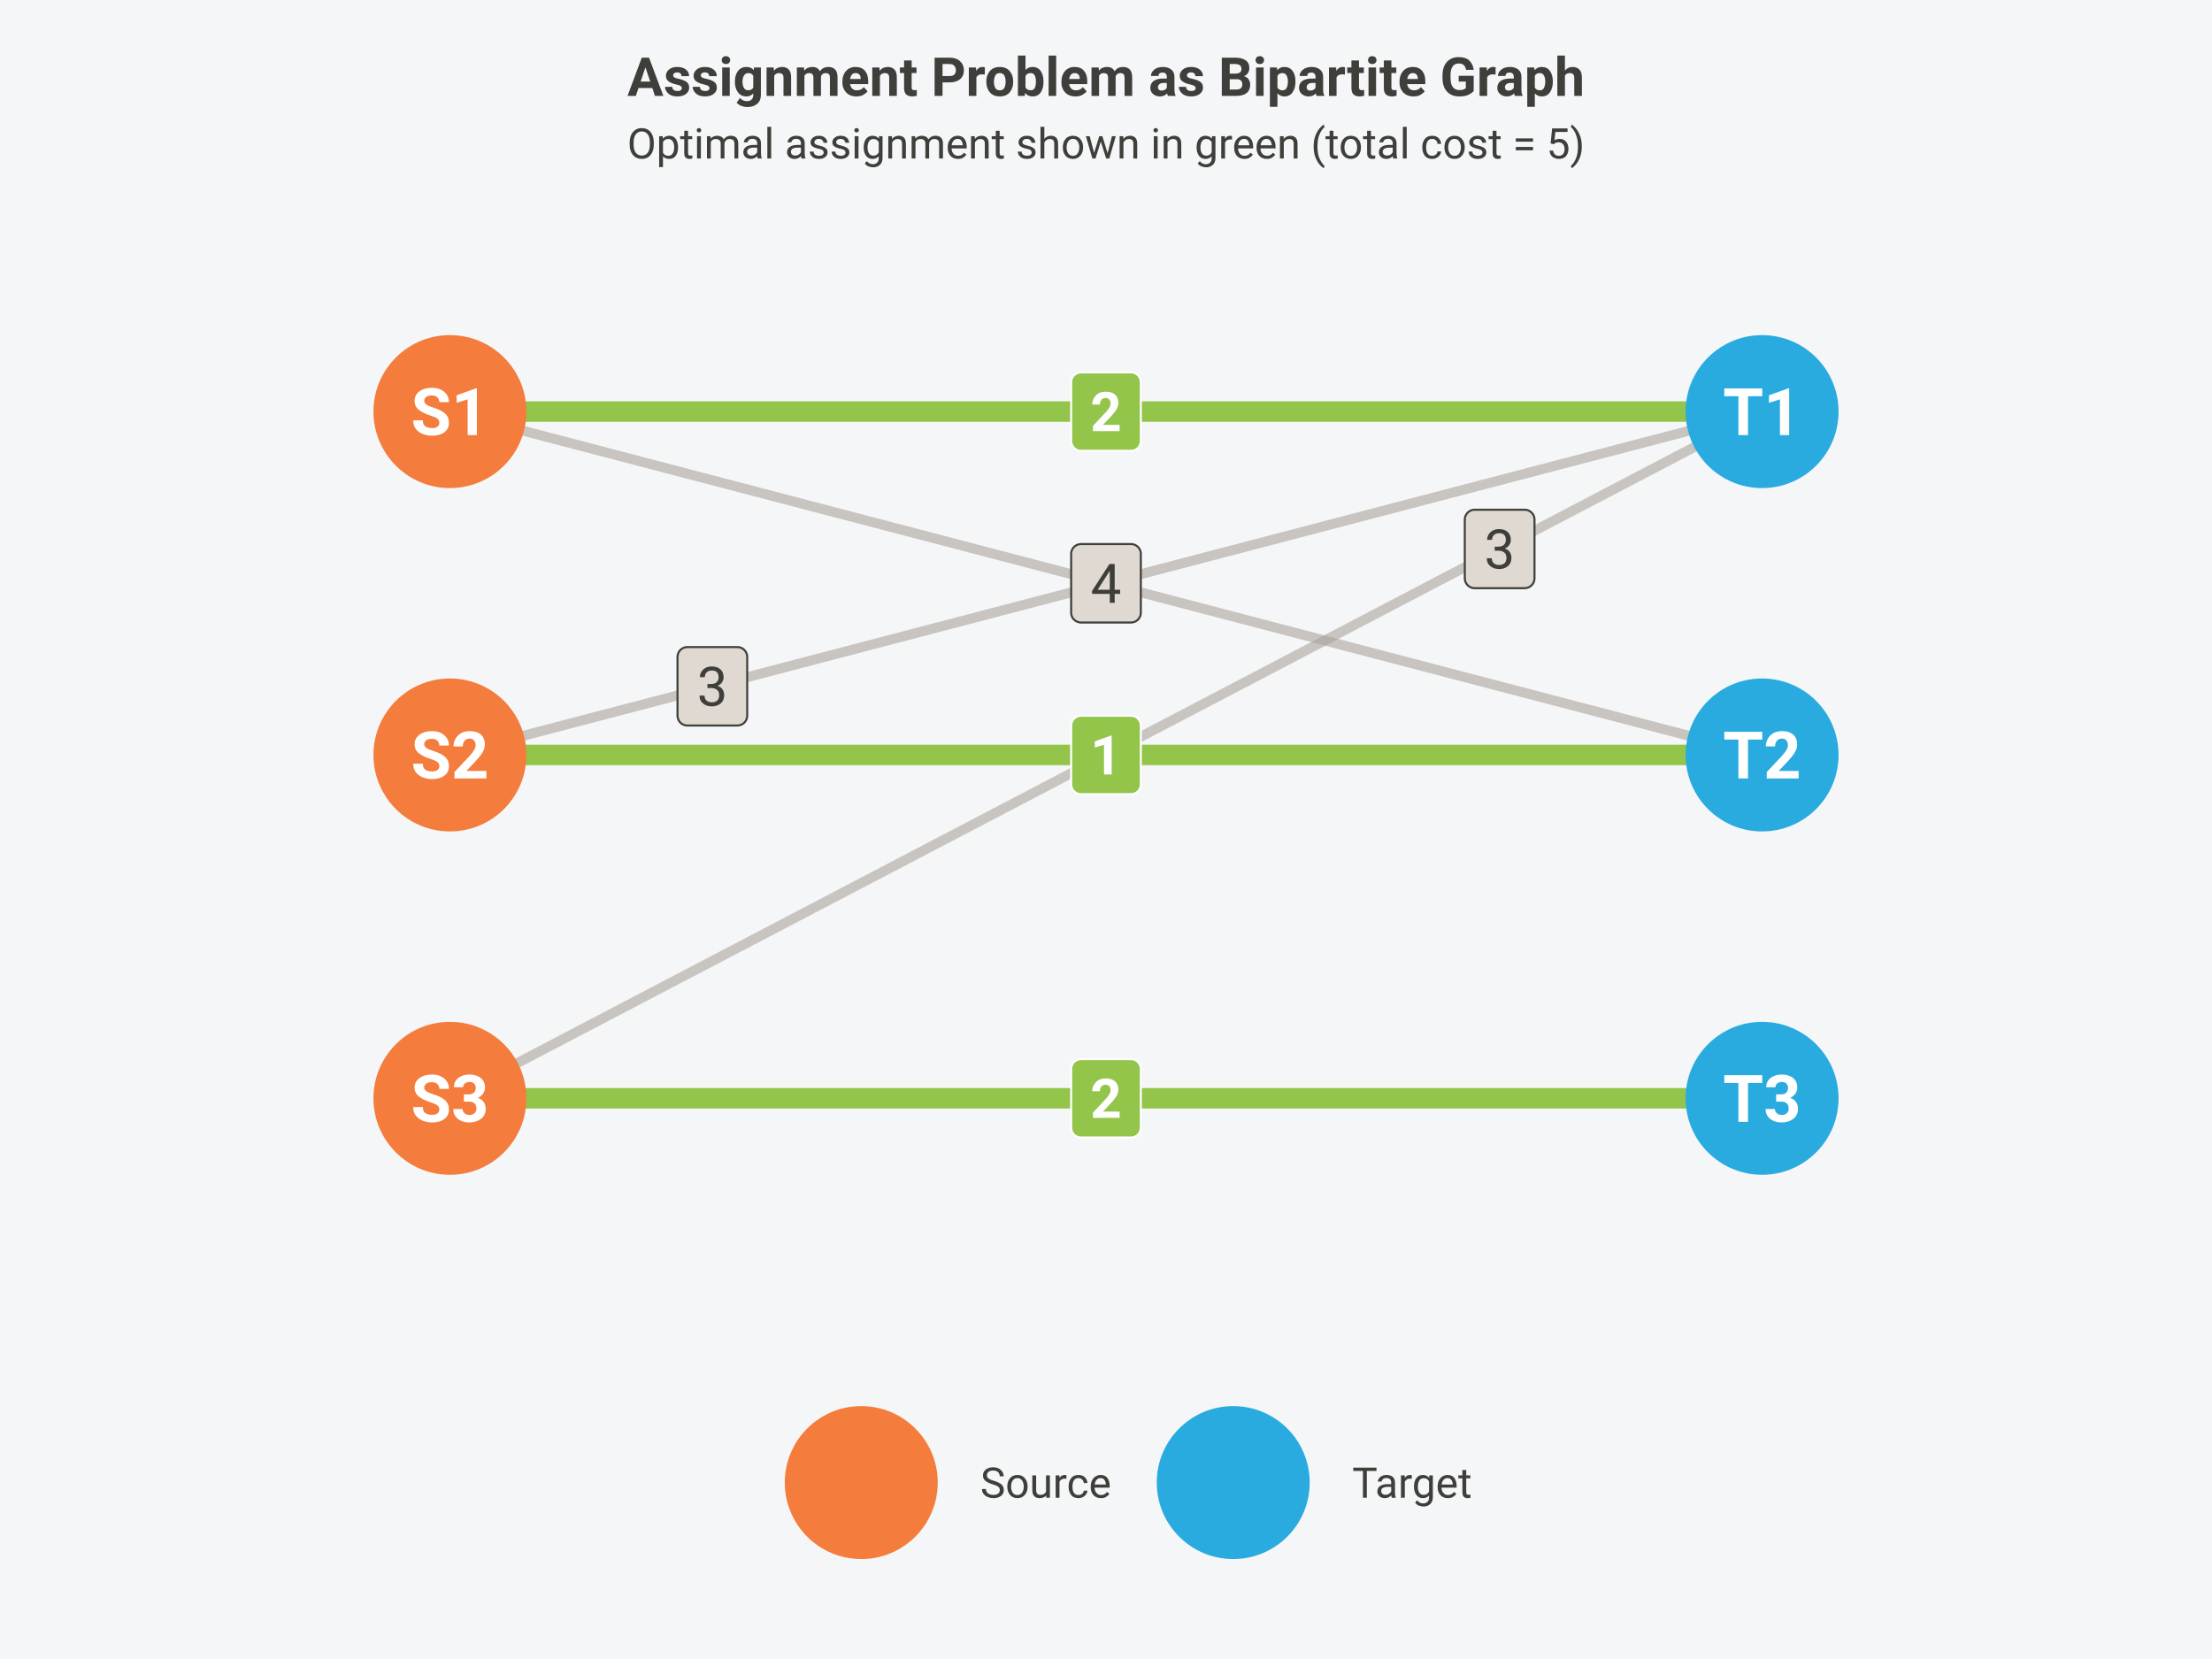
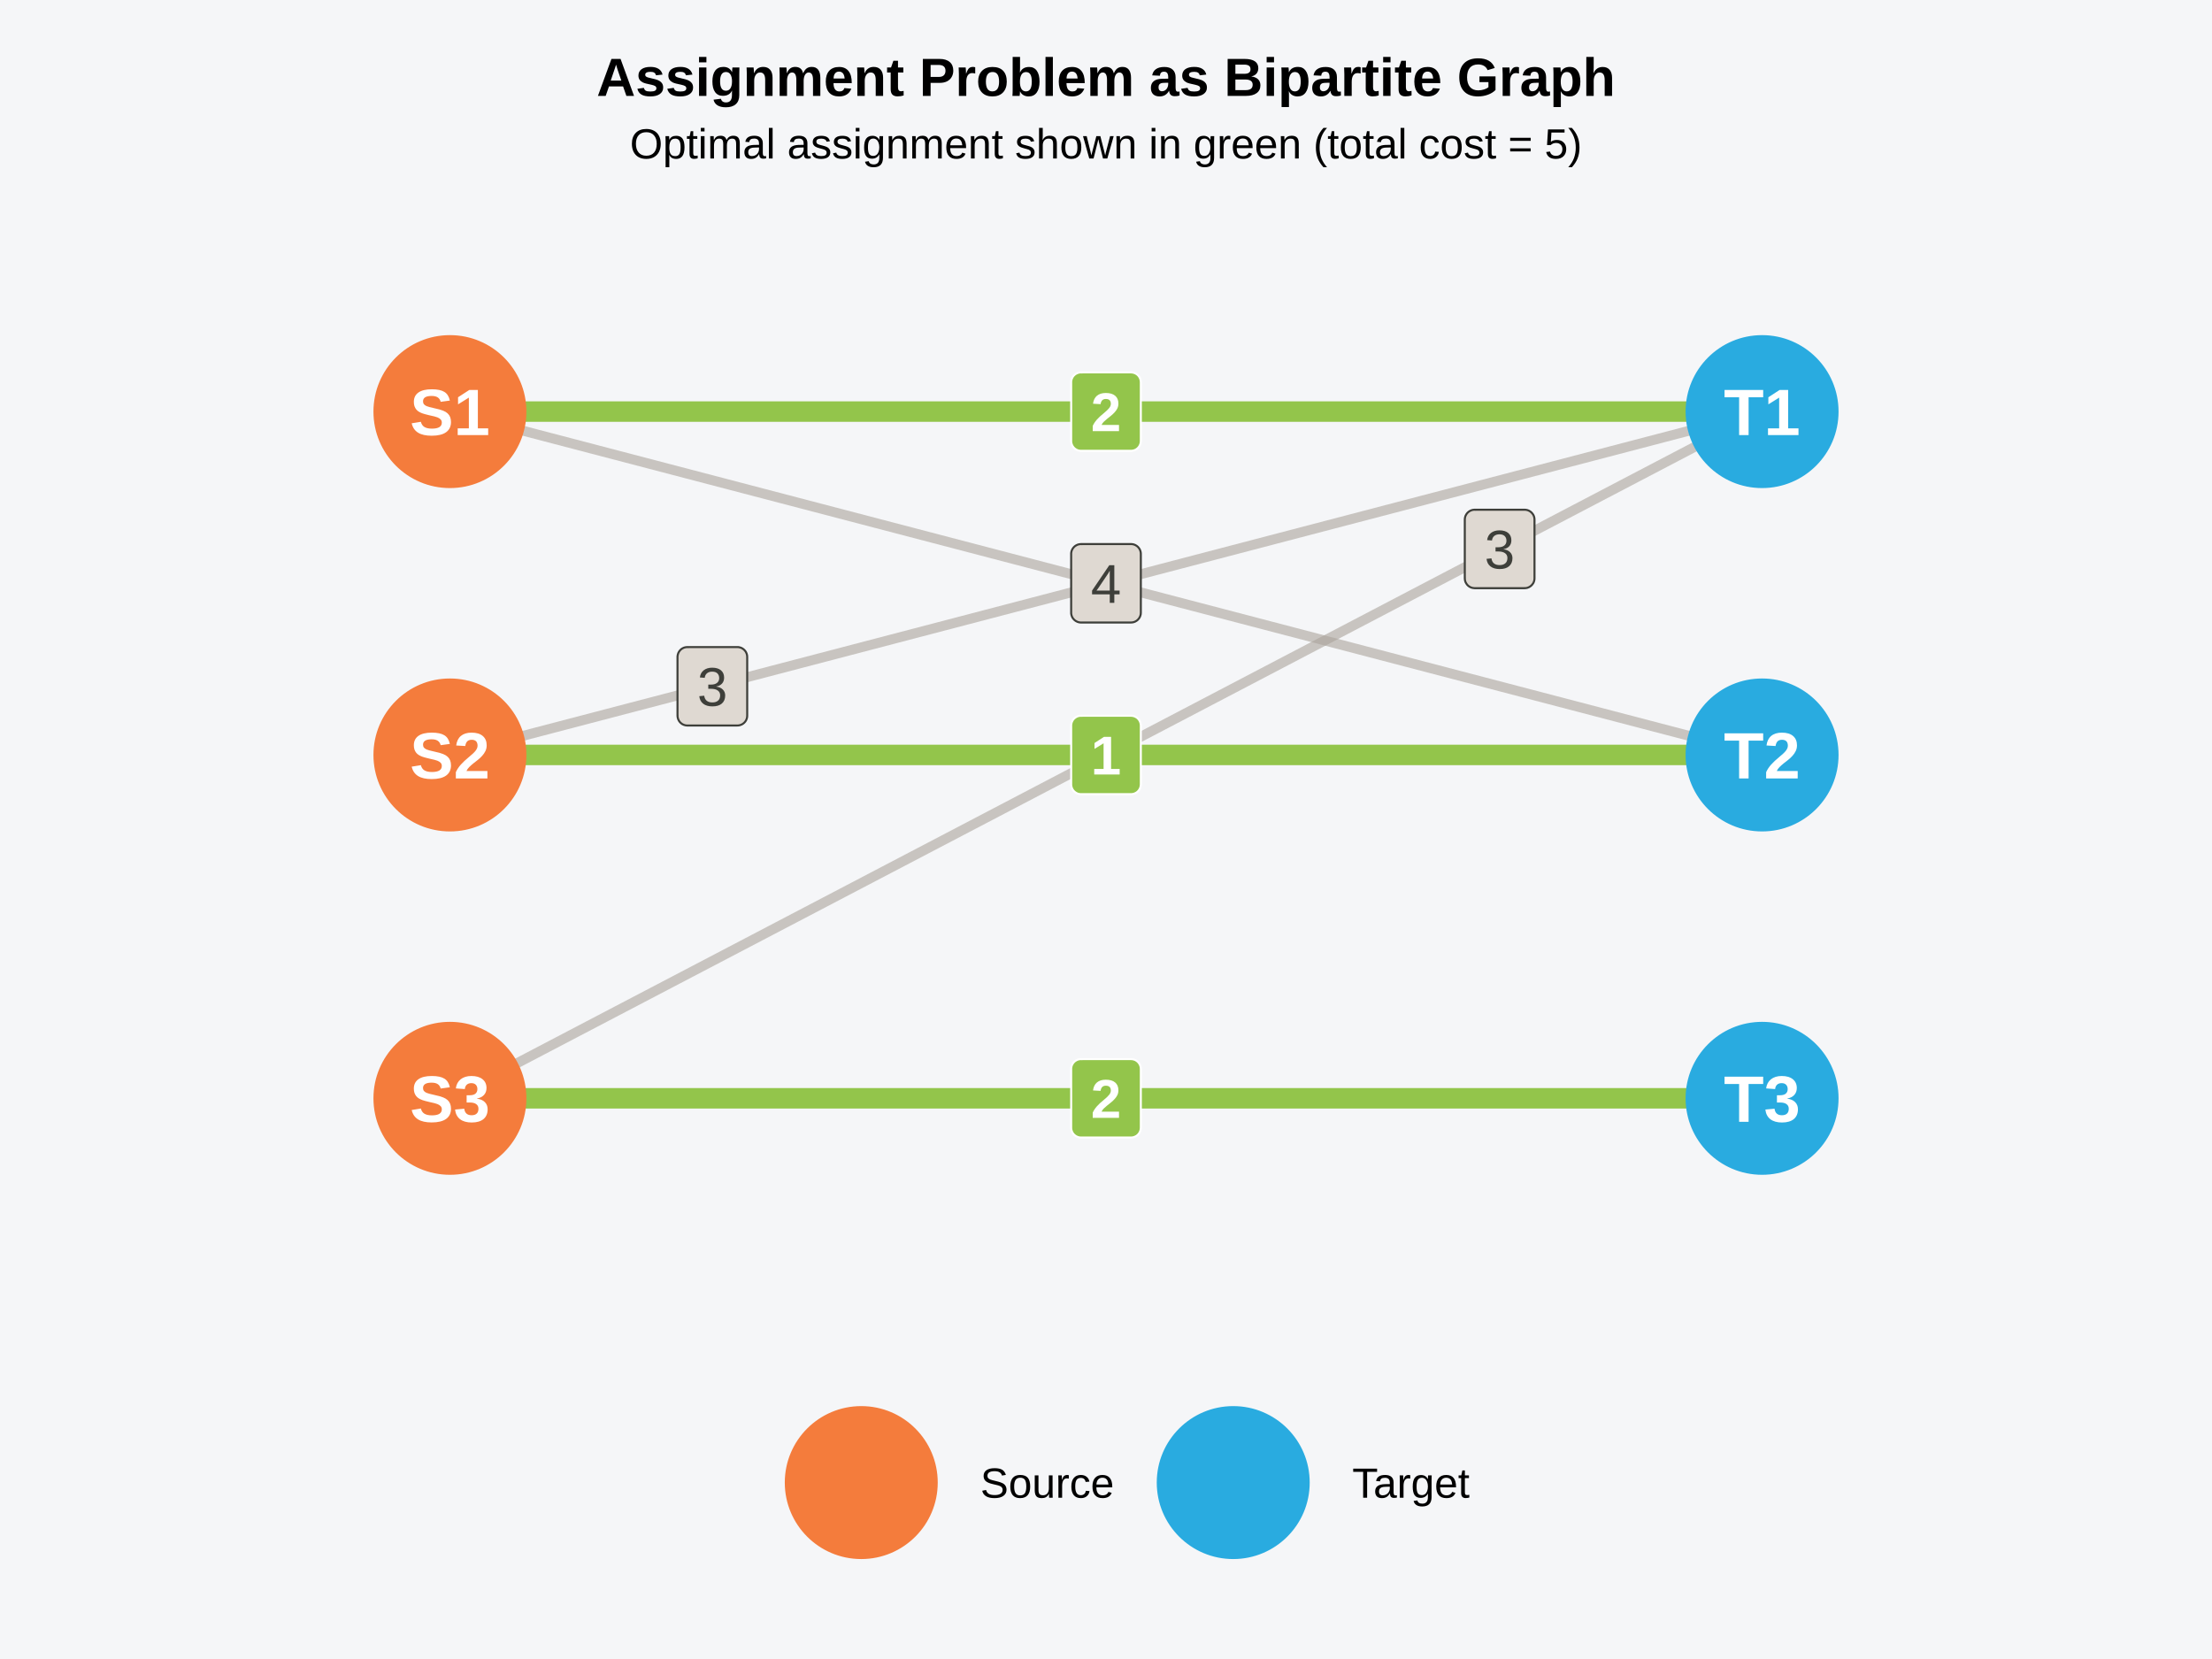
<svg xmlns="http://www.w3.org/2000/svg" width="576.00pt" height="432.00pt" viewBox="0 0 576.00 432.00">
  <g class="svglite">
    <defs>
      <style type="text/css">
-     /* theme-aware-processed */
-     .svglite line, .svglite polyline, .svglite polygon, .svglite path, .svglite circle {
+     .svglite line, .svglite polyline, .svglite polygon, .svglite path, .svglite rect, .svglite circle {
      fill: none;
-       stroke: #3E3F3A;
-       stroke-linecap: round;
-       stroke-linejoin: round;
-       stroke-miterlimit: 10.00;
-     }
-     .svglite &gt; g &gt; rect {
-       fill: none;
-       stroke: #3E3F3A;
+       stroke: #000000;
      stroke-linecap: round;
      stroke-linejoin: round;
      stroke-miterlimit: 10.00;
    }
    .svglite text {
      white-space: pre;
-       fill: #3E3F3A;
    }
    .svglite g.glyphgroup path {
      fill: inherit;
      stroke: none;
    }
  </style>
    </defs>
    <rect width="100%" height="100%" style="stroke: none; fill: #F5F6F8;" />
    <defs>
      <clipPath id="cpMC4wMHw1NzYuMDB8MC4wMHw0MzIuMDA=">
        <rect x="0.00" y="0.00" width="576.00" height="432.00" />
      </clipPath>
    </defs>
    <g clip-path="url(#cpMC4wMHw1NzYuMDB8MC4wMHw0MzIuMDA=)">
-       <rect x="0.00" y="0.00" width="576.00" height="432.00" style="stroke-width: 1.07; stroke: none;" /> fill: #F5F6F8;' /&gt;
- </g>
+       <rect x="0.00" y="0.00" width="576.00" height="432.00" style="stroke-width: 1.07; stroke: none;" />
+     </g>
    <defs>
      <clipPath id="cpMjQuOTF8NTUxLjA5fDQ5LjA3fDM0NC4xMQ==">
        <rect x="24.91" y="49.07" width="526.19" height="295.05" />
      </clipPath>
    </defs>
    <g clip-path="url(#cpMjQuOTF8NTUxLjA5fDQ5LjA3fDM0NC4xMQ==)">
-       <rect x="24.91" y="49.07" width="526.19" height="295.05" style="stroke-width: 1.07; stroke: none;" /> fill: #F5F6F8;' /&gt;
- <line x1="117.16" y1="107.18" x2="458.84" y2="196.59" style="stroke-width: 2.56; stroke: #AAA49B; stroke-opacity: 0.60; stroke-linecap: butt;" />
+       <rect x="24.91" y="49.07" width="526.19" height="295.05" style="stroke-width: 1.07; stroke: none;" />
+       <line x1="117.16" y1="107.18" x2="458.84" y2="196.59" style="stroke-width: 2.56; stroke: #AAA49B; stroke-opacity: 0.60; stroke-linecap: butt;" />
      <line x1="117.16" y1="196.59" x2="458.84" y2="107.18" style="stroke-width: 2.56; stroke: #AAA49B; stroke-opacity: 0.60; stroke-linecap: butt;" />
      <line x1="117.16" y1="286.00" x2="458.84" y2="107.18" style="stroke-width: 2.56; stroke: #AAA49B; stroke-opacity: 0.60; stroke-linecap: butt;" />
      <line x1="117.16" y1="107.18" x2="458.84" y2="107.18" style="stroke-width: 5.33; stroke: #93C54B; stroke-linecap: butt;" />
      <line x1="117.16" y1="196.59" x2="458.84" y2="196.59" style="stroke-width: 5.33; stroke: #93C54B; stroke-linecap: butt;" />
      <line x1="117.16" y1="286.00" x2="458.84" y2="286.00" style="stroke-width: 5.33; stroke: #93C54B; stroke-linecap: butt;" />
      <polygon points="281.49,162.10 294.51,162.10 294.41,162.10 294.82,162.08 295.23,162.00 295.61,161.85 295.97,161.64 296.29,161.38 296.56,161.07 296.78,160.73 296.94,160.35 297.04,159.95 297.07,159.54 297.07,159.54 297.07,144.23 297.07,144.23 297.04,143.82 296.94,143.42 296.78,143.04 296.56,142.70 296.29,142.39 295.97,142.13 295.61,141.92 295.23,141.77 294.82,141.69 294.51,141.67 281.49,141.67 281.79,141.69 281.38,141.68 280.97,141.73 280.58,141.84 280.21,142.02 279.87,142.25 279.57,142.54 279.32,142.87 279.13,143.23 279.00,143.62 278.93,144.03 278.93,144.23 278.93,159.54 278.93,159.33 278.93,159.74 279.00,160.15 279.13,160.54 279.32,160.91 279.57,161.23 279.87,161.52 280.21,161.75 280.58,161.93 280.97,162.05 281.38,162.10 " style="stroke-width: 0.53; stroke: #3E3F3A; fill: #DFD9D2;" />
-       <text x="288.00" y="156.98" text-anchor="middle" style="font-size: 14.23px;fill: #3E3F3A; font-family: &quot;Roboto&quot;, -apple-system, BlinkMacSystemFont, &quot;Segoe UI&quot;, system-ui, sans-serif;" textLength="7.91px" lengthAdjust="spacingAndGlyphs">4</text>
+       <text x="288.00" y="156.98" text-anchor="middle" style="font-size: 14.23px;fill: #3E3F3A; font-family: &quot;Arial&quot;;" textLength="7.91px" lengthAdjust="spacingAndGlyphs">4</text>
      <polygon points="178.98,188.92 192.01,188.92 191.91,188.92 192.32,188.90 192.72,188.82 193.11,188.67 193.46,188.47 193.78,188.21 194.06,187.90 194.28,187.55 194.44,187.17 194.54,186.77 194.57,186.36 194.57,186.36 194.57,171.06 194.57,171.06 194.54,170.65 194.44,170.25 194.28,169.87 194.06,169.52 193.78,169.21 193.46,168.95 193.11,168.74 192.72,168.60 192.32,168.51 192.01,168.50 178.98,168.50 179.29,168.51 178.88,168.50 178.47,168.55 178.07,168.66 177.70,168.84 177.36,169.07 177.07,169.36 176.82,169.69 176.63,170.05 176.50,170.44 176.43,170.85 176.42,171.06 176.42,186.36 176.43,186.15 176.43,186.57 176.50,186.97 176.63,187.36 176.82,187.73 177.07,188.06 177.36,188.34 177.70,188.58 178.07,188.75 178.47,188.87 178.88,188.92 " style="stroke-width: 0.53; stroke: #3E3F3A; fill: #DFD9D2;" />
-       <text x="185.50" y="183.80" text-anchor="middle" style="font-size: 14.23px;fill: #3E3F3A; font-family: &quot;Roboto&quot;, -apple-system, BlinkMacSystemFont, &quot;Segoe UI&quot;, system-ui, sans-serif;" textLength="7.91px" lengthAdjust="spacingAndGlyphs">3</text>
+       <text x="185.50" y="183.80" text-anchor="middle" style="font-size: 14.23px;fill: #3E3F3A; font-family: &quot;Arial&quot;;" textLength="7.91px" lengthAdjust="spacingAndGlyphs">3</text>
      <polygon points="383.99,153.16 397.02,153.16 396.91,153.15 397.33,153.14 397.73,153.06 398.12,152.91 398.47,152.70 398.79,152.44 399.06,152.13 399.29,151.79 399.45,151.41 399.55,151.01 399.58,150.60 399.58,150.60 399.58,135.29 399.58,135.29 399.55,134.88 399.45,134.48 399.29,134.10 399.06,133.76 398.79,133.45 398.47,133.19 398.12,132.98 397.73,132.83 397.33,132.75 397.02,132.73 383.99,132.73 384.30,132.75 383.89,132.73 383.48,132.78 383.08,132.90 382.71,133.08 382.37,133.31 382.07,133.60 381.83,133.92 381.63,134.29 381.50,134.68 381.44,135.09 381.43,135.29 381.43,150.60 381.44,150.39 381.44,150.80 381.50,151.21 381.63,151.60 381.83,151.96 382.07,152.29 382.37,152.58 382.71,152.81 383.08,152.99 383.48,153.10 383.89,153.15 " style="stroke-width: 0.53; stroke: #3E3F3A; fill: #DFD9D2;" />
-       <text x="390.50" y="148.04" text-anchor="middle" style="font-size: 14.23px;fill: #3E3F3A; font-family: &quot;Roboto&quot;, -apple-system, BlinkMacSystemFont, &quot;Segoe UI&quot;, system-ui, sans-serif;" textLength="7.91px" lengthAdjust="spacingAndGlyphs">3</text>
+       <text x="390.50" y="148.04" text-anchor="middle" style="font-size: 14.23px;fill: #3E3F3A; font-family: &quot;Arial&quot;;" textLength="7.91px" lengthAdjust="spacingAndGlyphs">3</text>
      <polygon points="281.49,117.39 294.51,117.39 294.41,117.39 294.82,117.37 295.23,117.29 295.61,117.15 295.97,116.94 296.29,116.68 296.56,116.37 296.78,116.02 296.94,115.64 297.04,115.24 297.07,114.83 297.07,114.83 297.07,99.53 297.07,99.53 297.04,99.12 296.94,98.72 296.78,98.34 296.56,97.99 296.29,97.68 295.97,97.42 295.61,97.22 295.23,97.07 294.82,96.99 294.51,96.97 281.49,96.97 281.79,96.99 281.38,96.97 280.97,97.02 280.58,97.14 280.21,97.31 279.87,97.55 279.57,97.83 279.32,98.16 279.13,98.53 279.00,98.92 278.93,99.32 278.93,99.53 278.93,114.83 278.93,114.63 278.93,115.04 279.00,115.45 279.13,115.84 279.32,116.20 279.57,116.53 279.87,116.82 280.21,117.05 280.58,117.23 280.97,117.34 281.38,117.39 " style="stroke-width: 0.53; stroke: #FFFFFF; fill: #93C54B;" />
-       <text x="288.00" y="112.27" text-anchor="middle" style="font-size: 14.23px; font-weight: bold;fill: #FFFFFF; font-family: &quot;Roboto&quot;, -apple-system, BlinkMacSystemFont, &quot;Segoe UI&quot;, system-ui, sans-serif;" textLength="7.91px" lengthAdjust="spacingAndGlyphs">2</text>
+       <text x="288.00" y="112.27" text-anchor="middle" style="font-size: 14.23px; font-weight: bold;fill: #FFFFFF; font-family: &quot;Arial&quot;;" textLength="7.91px" lengthAdjust="spacingAndGlyphs">2</text>
      <polygon points="281.49,206.80 294.51,206.80 294.41,206.80 294.82,206.78 295.23,206.70 295.61,206.55 295.97,206.35 296.29,206.09 296.56,205.78 296.78,205.43 296.94,205.05 297.04,204.65 297.07,204.24 297.07,204.24 297.07,188.94 297.07,188.94 297.04,188.53 296.94,188.13 296.78,187.75 296.56,187.40 296.29,187.09 295.97,186.83 295.61,186.63 295.23,186.48 294.82,186.40 294.51,186.38 281.49,186.38 281.79,186.40 281.38,186.38 280.97,186.43 280.58,186.54 280.21,186.72 279.87,186.96 279.57,187.24 279.32,187.57 279.13,187.94 279.00,188.33 278.93,188.73 278.93,188.94 278.93,204.24 278.93,204.04 278.93,204.45 279.00,204.85 279.13,205.24 279.32,205.61 279.57,205.94 279.87,206.22 280.21,206.46 280.58,206.64 280.97,206.75 281.38,206.80 " style="stroke-width: 0.53; stroke: #FFFFFF; fill: #93C54B;" />
-       <text x="288.00" y="201.68" text-anchor="middle" style="font-size: 14.23px; font-weight: bold;fill: #FFFFFF; font-family: &quot;Roboto&quot;, -apple-system, BlinkMacSystemFont, &quot;Segoe UI&quot;, system-ui, sans-serif;" textLength="7.91px" lengthAdjust="spacingAndGlyphs">1</text>
+       <text x="288.00" y="201.68" text-anchor="middle" style="font-size: 14.23px; font-weight: bold;fill: #FFFFFF; font-family: &quot;Arial&quot;;" textLength="7.91px" lengthAdjust="spacingAndGlyphs">1</text>
      <polygon points="281.49,296.21 294.51,296.21 294.41,296.21 294.82,296.19 295.23,296.11 295.61,295.96 295.97,295.76 296.29,295.50 296.56,295.19 296.78,294.84 296.94,294.46 297.04,294.06 297.07,293.65 297.07,293.65 297.07,278.35 297.07,278.35 297.04,277.94 296.94,277.54 296.78,277.16 296.56,276.81 296.29,276.50 295.97,276.24 295.61,276.03 295.23,275.89 294.82,275.81 294.51,275.79 281.49,275.79 281.79,275.81 281.38,275.79 280.97,275.84 280.58,275.95 280.21,276.13 279.87,276.36 279.57,276.65 279.32,276.98 279.13,277.34 279.00,277.73 278.93,278.14 278.93,278.35 278.93,293.65 278.93,293.44 278.93,293.86 279.00,294.26 279.13,294.65 279.32,295.02 279.57,295.35 279.87,295.63 280.21,295.87 280.58,296.04 280.97,296.16 281.38,296.21 " style="stroke-width: 0.53; stroke: #FFFFFF; fill: #93C54B;" />
-       <text x="288.00" y="291.09" text-anchor="middle" style="font-size: 14.23px; font-weight: bold;fill: #FFFFFF; font-family: &quot;Roboto&quot;, -apple-system, BlinkMacSystemFont, &quot;Segoe UI&quot;, system-ui, sans-serif;" textLength="7.91px" lengthAdjust="spacingAndGlyphs">2</text>
+       <text x="288.00" y="291.09" text-anchor="middle" style="font-size: 14.23px; font-weight: bold;fill: #FFFFFF; font-family: &quot;Arial&quot;;" textLength="7.91px" lengthAdjust="spacingAndGlyphs">2</text>
      <circle cx="117.16" cy="107.18" r="19.56" style="stroke-width: 0.71; stroke: #F47C3C; fill: #F47C3C;" />
      <circle cx="117.16" cy="196.59" r="19.56" style="stroke-width: 0.71; stroke: #F47C3C; fill: #F47C3C;" />
      <circle cx="117.16" cy="286.00" r="19.56" style="stroke-width: 0.71; stroke: #F47C3C; fill: #F47C3C;" />
      <circle cx="458.84" cy="107.18" r="19.56" style="stroke-width: 0.71; stroke: #29ABE0; fill: #29ABE0;" />
      <circle cx="458.84" cy="196.59" r="19.56" style="stroke-width: 0.71; stroke: #29ABE0; fill: #29ABE0;" />
      <circle cx="458.84" cy="286.00" r="19.56" style="stroke-width: 0.71; stroke: #29ABE0; fill: #29ABE0;" />
-       <text x="117.16" y="113.29" text-anchor="middle" style="font-size: 17.07px; font-weight: bold;fill: #FFFFFF; font-family: &quot;Roboto&quot;, -apple-system, BlinkMacSystemFont, &quot;Segoe UI&quot;, system-ui, sans-serif;" textLength="20.86px" lengthAdjust="spacingAndGlyphs">S1</text>
-       <text x="117.16" y="202.70" text-anchor="middle" style="font-size: 17.07px; font-weight: bold;fill: #FFFFFF; font-family: &quot;Roboto&quot;, -apple-system, BlinkMacSystemFont, &quot;Segoe UI&quot;, system-ui, sans-serif;" textLength="20.86px" lengthAdjust="spacingAndGlyphs">S2</text>
-       <text x="117.16" y="292.11" text-anchor="middle" style="font-size: 17.07px; font-weight: bold;fill: #FFFFFF; font-family: &quot;Roboto&quot;, -apple-system, BlinkMacSystemFont, &quot;Segoe UI&quot;, system-ui, sans-serif;" textLength="20.86px" lengthAdjust="spacingAndGlyphs">S3</text>
-       <text x="458.84" y="113.29" text-anchor="middle" style="font-size: 17.07px; font-weight: bold;fill: #FFFFFF; font-family: &quot;Roboto&quot;, -apple-system, BlinkMacSystemFont, &quot;Segoe UI&quot;, system-ui, sans-serif;" textLength="19.91px" lengthAdjust="spacingAndGlyphs">T1</text>
-       <text x="458.84" y="202.70" text-anchor="middle" style="font-size: 17.07px; font-weight: bold;fill: #FFFFFF; font-family: &quot;Roboto&quot;, -apple-system, BlinkMacSystemFont, &quot;Segoe UI&quot;, system-ui, sans-serif;" textLength="19.91px" lengthAdjust="spacingAndGlyphs">T2</text>
-       <text x="458.84" y="292.11" text-anchor="middle" style="font-size: 17.07px; font-weight: bold;fill: #FFFFFF; font-family: &quot;Roboto&quot;, -apple-system, BlinkMacSystemFont, &quot;Segoe UI&quot;, system-ui, sans-serif;" textLength="19.91px" lengthAdjust="spacingAndGlyphs">T3</text>
+       <text x="117.16" y="113.29" text-anchor="middle" style="font-size: 17.07px; font-weight: bold;fill: #FFFFFF; font-family: &quot;Arial&quot;;" textLength="20.86px" lengthAdjust="spacingAndGlyphs">S1</text>
+       <text x="117.16" y="202.70" text-anchor="middle" style="font-size: 17.07px; font-weight: bold;fill: #FFFFFF; font-family: &quot;Arial&quot;;" textLength="20.86px" lengthAdjust="spacingAndGlyphs">S2</text>
+       <text x="117.16" y="292.11" text-anchor="middle" style="font-size: 17.07px; font-weight: bold;fill: #FFFFFF; font-family: &quot;Arial&quot;;" textLength="20.86px" lengthAdjust="spacingAndGlyphs">S3</text>
+       <text x="458.84" y="113.29" text-anchor="middle" style="font-size: 17.07px; font-weight: bold;fill: #FFFFFF; font-family: &quot;Arial&quot;;" textLength="19.91px" lengthAdjust="spacingAndGlyphs">T1</text>
+       <text x="458.84" y="202.70" text-anchor="middle" style="font-size: 17.07px; font-weight: bold;fill: #FFFFFF; font-family: &quot;Arial&quot;;" textLength="19.91px" lengthAdjust="spacingAndGlyphs">T2</text>
+       <text x="458.84" y="292.11" text-anchor="middle" style="font-size: 17.07px; font-weight: bold;fill: #FFFFFF; font-family: &quot;Arial&quot;;" textLength="19.91px" lengthAdjust="spacingAndGlyphs">T3</text>
    </g>
    <g clip-path="url(#cpMC4wMHw1NzYuMDB8MC4wMHw0MzIuMDA=)">
-       <rect x="187.80" y="355.07" width="200.39" height="61.98" style="stroke-width: 0.75; stroke: none;" /> fill: #F5F6F8;' /&gt;
- <rect x="187.80" y="355.07" width="200.39" height="61.98" style="stroke-width: 1.07; stroke: none;" /> fill: #F5F6F8;' /&gt;
- <circle cx="224.27" cy="386.06" r="19.56" style="stroke-width: 0.71; stroke: #F47C3C; fill: #F47C3C;" />
+       <rect x="187.80" y="355.07" width="200.39" height="61.98" style="stroke-width: 0.75; stroke: none;" />
+       <rect x="187.80" y="355.07" width="200.39" height="61.98" style="stroke-width: 1.07; stroke: none;" />
+       <circle cx="224.27" cy="386.06" r="19.56" style="stroke-width: 0.71; stroke: #F47C3C; fill: #F47C3C;" />
      <circle cx="321.13" cy="386.06" r="19.56" style="stroke-width: 0.71; stroke: #29ABE0; fill: #29ABE0;" />
-       <text x="255.27" y="390.00" style="font-size: 11.00px; font-family: &quot;Roboto&quot;, -apple-system, BlinkMacSystemFont, &quot;Segoe UI&quot;, system-ui, sans-serif;" textLength="34.88px" lengthAdjust="spacingAndGlyphs">Source</text>
-       <text x="352.12" y="390.00" style="font-size: 11.00px; font-family: &quot;Roboto&quot;, -apple-system, BlinkMacSystemFont, &quot;Segoe UI&quot;, system-ui, sans-serif;" textLength="30.59px" lengthAdjust="spacingAndGlyphs">Target</text>
-       <text x="288.00" y="41.27" text-anchor="middle" style="font-size: 11.00px; font-family: &quot;Roboto&quot;, -apple-system, BlinkMacSystemFont, &quot;Segoe UI&quot;, system-ui, sans-serif;" textLength="248.08px" lengthAdjust="spacingAndGlyphs">Optimal assignment shown in green (total cost = 5)</text>
-       <text x="288.00" y="24.97" text-anchor="middle" style="font-size: 14.00px; font-weight: bold; font-family: &quot;Roboto&quot;, -apple-system, BlinkMacSystemFont, &quot;Segoe UI&quot;, system-ui, sans-serif;" textLength="265.22px" lengthAdjust="spacingAndGlyphs">Assignment Problem as Bipartite Graph</text>
+       <text x="255.27" y="390.00" style="font-size: 11.00px; font-family: &quot;Arial&quot;;" textLength="34.88px" lengthAdjust="spacingAndGlyphs">Source</text>
+       <text x="352.12" y="390.00" style="font-size: 11.00px; font-family: &quot;Arial&quot;;" textLength="30.59px" lengthAdjust="spacingAndGlyphs">Target</text>
+       <text x="288.00" y="41.27" text-anchor="middle" style="font-size: 11.00px; font-family: &quot;Arial&quot;;" textLength="248.08px" lengthAdjust="spacingAndGlyphs">Optimal assignment shown in green (total cost = 5)</text>
+       <text x="288.00" y="24.97" text-anchor="middle" style="font-size: 14.00px; font-weight: bold; font-family: &quot;Arial&quot;;" textLength="265.22px" lengthAdjust="spacingAndGlyphs">Assignment Problem as Bipartite Graph</text>
    </g>
  </g>
</svg>
